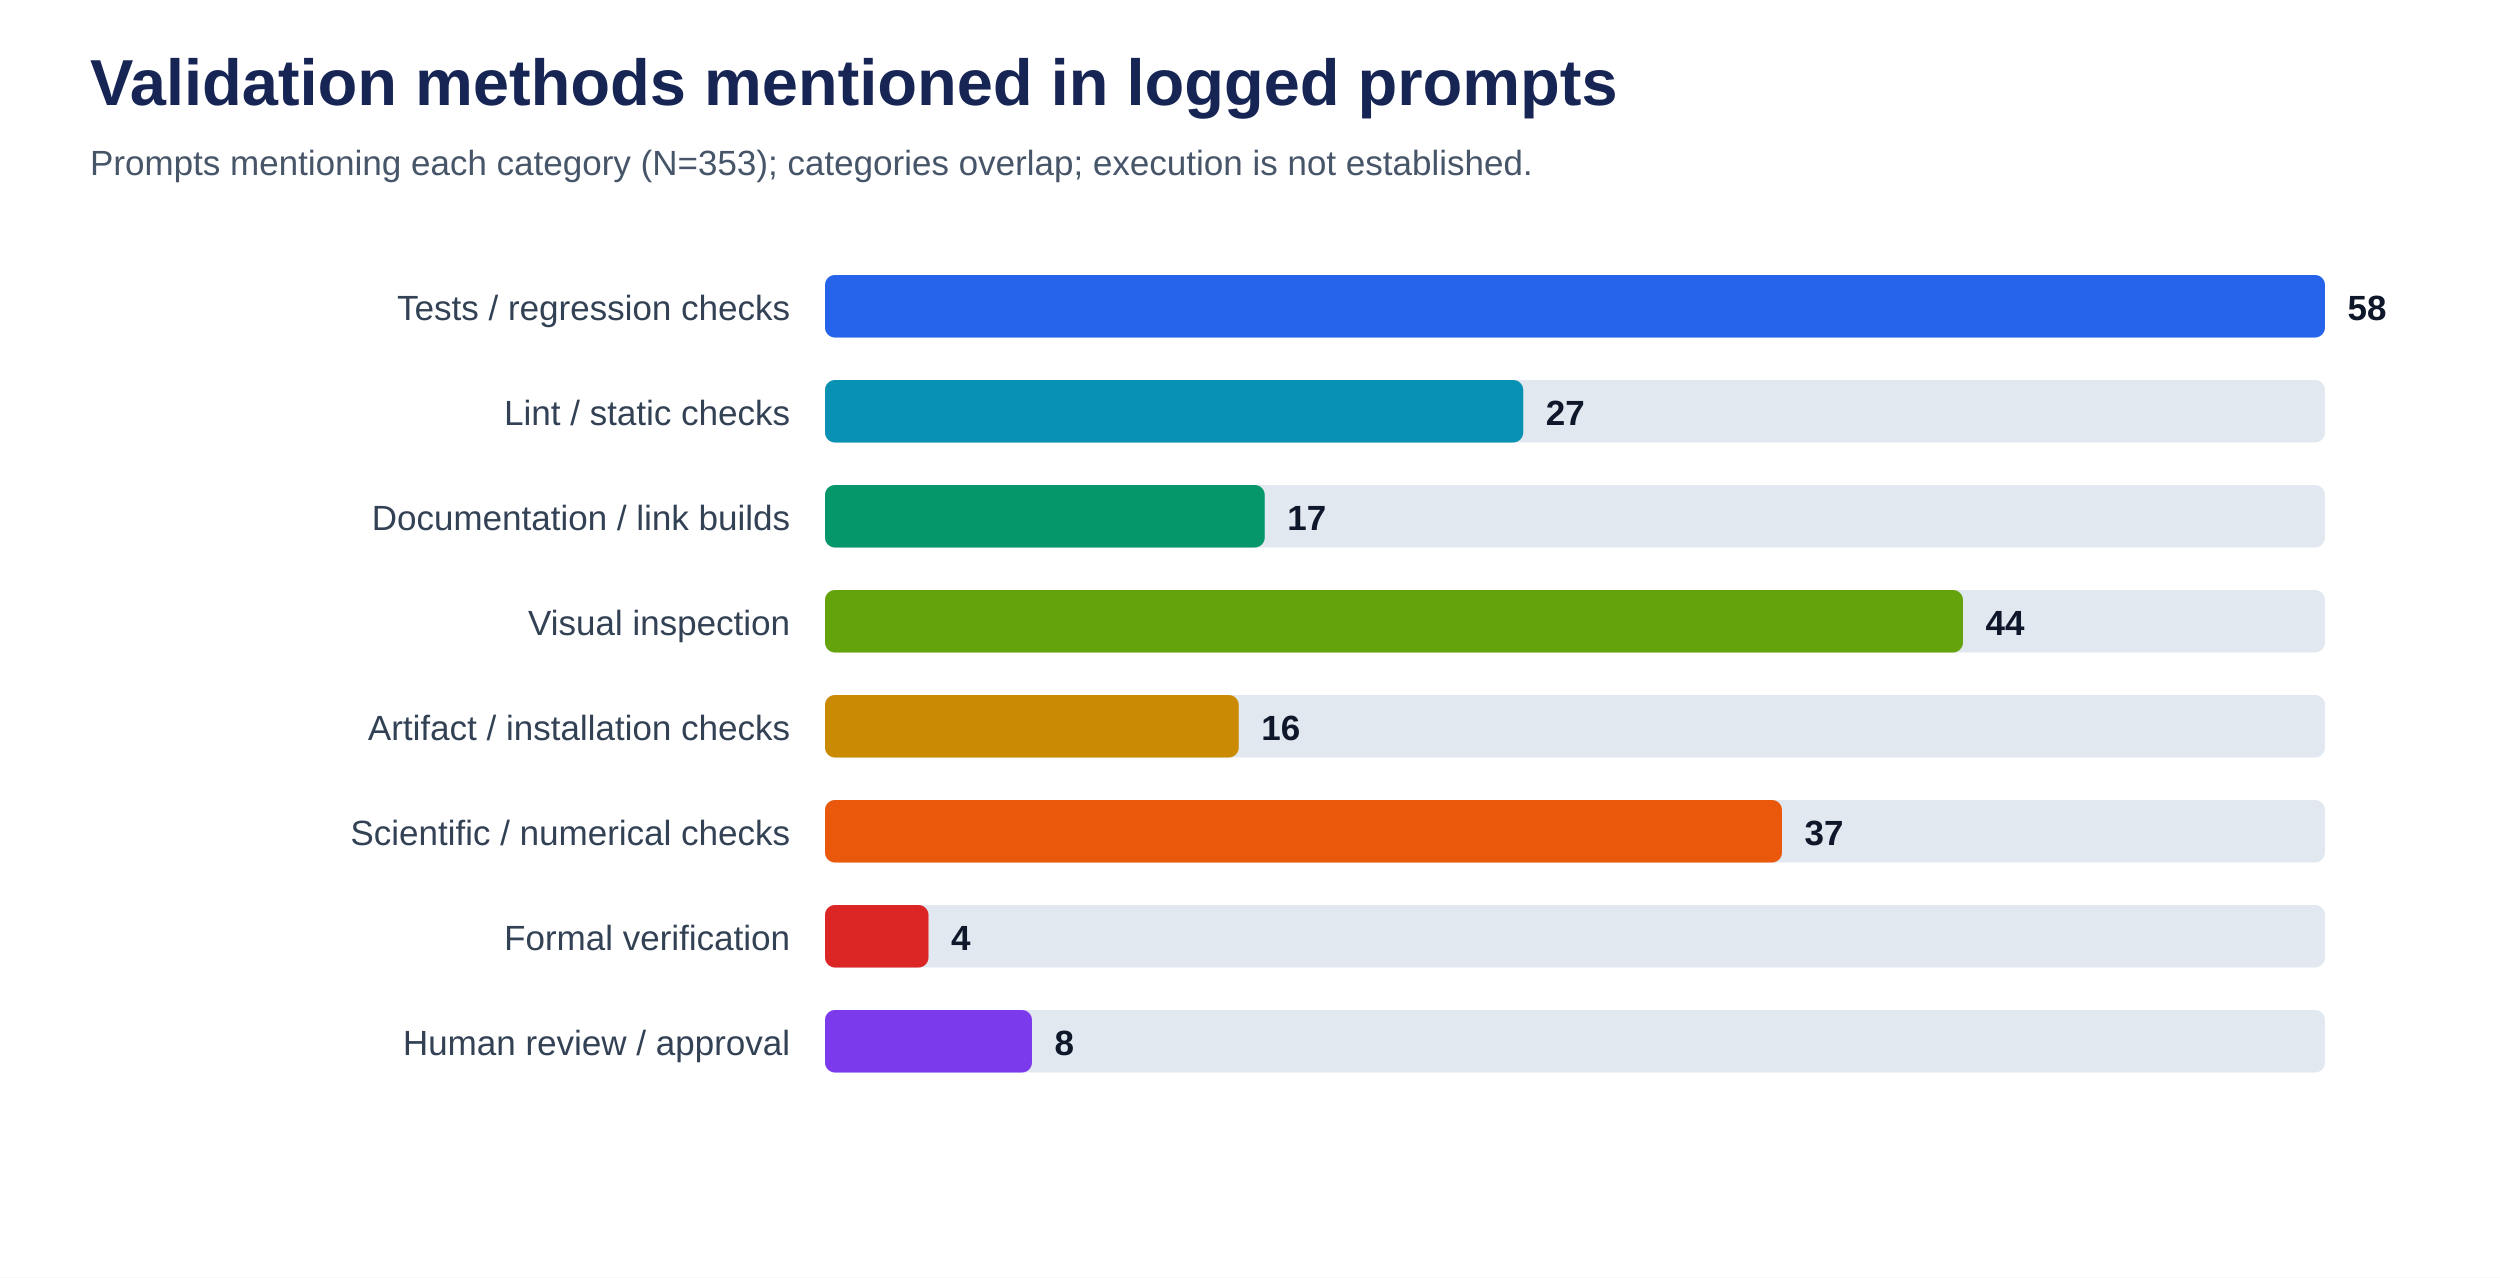
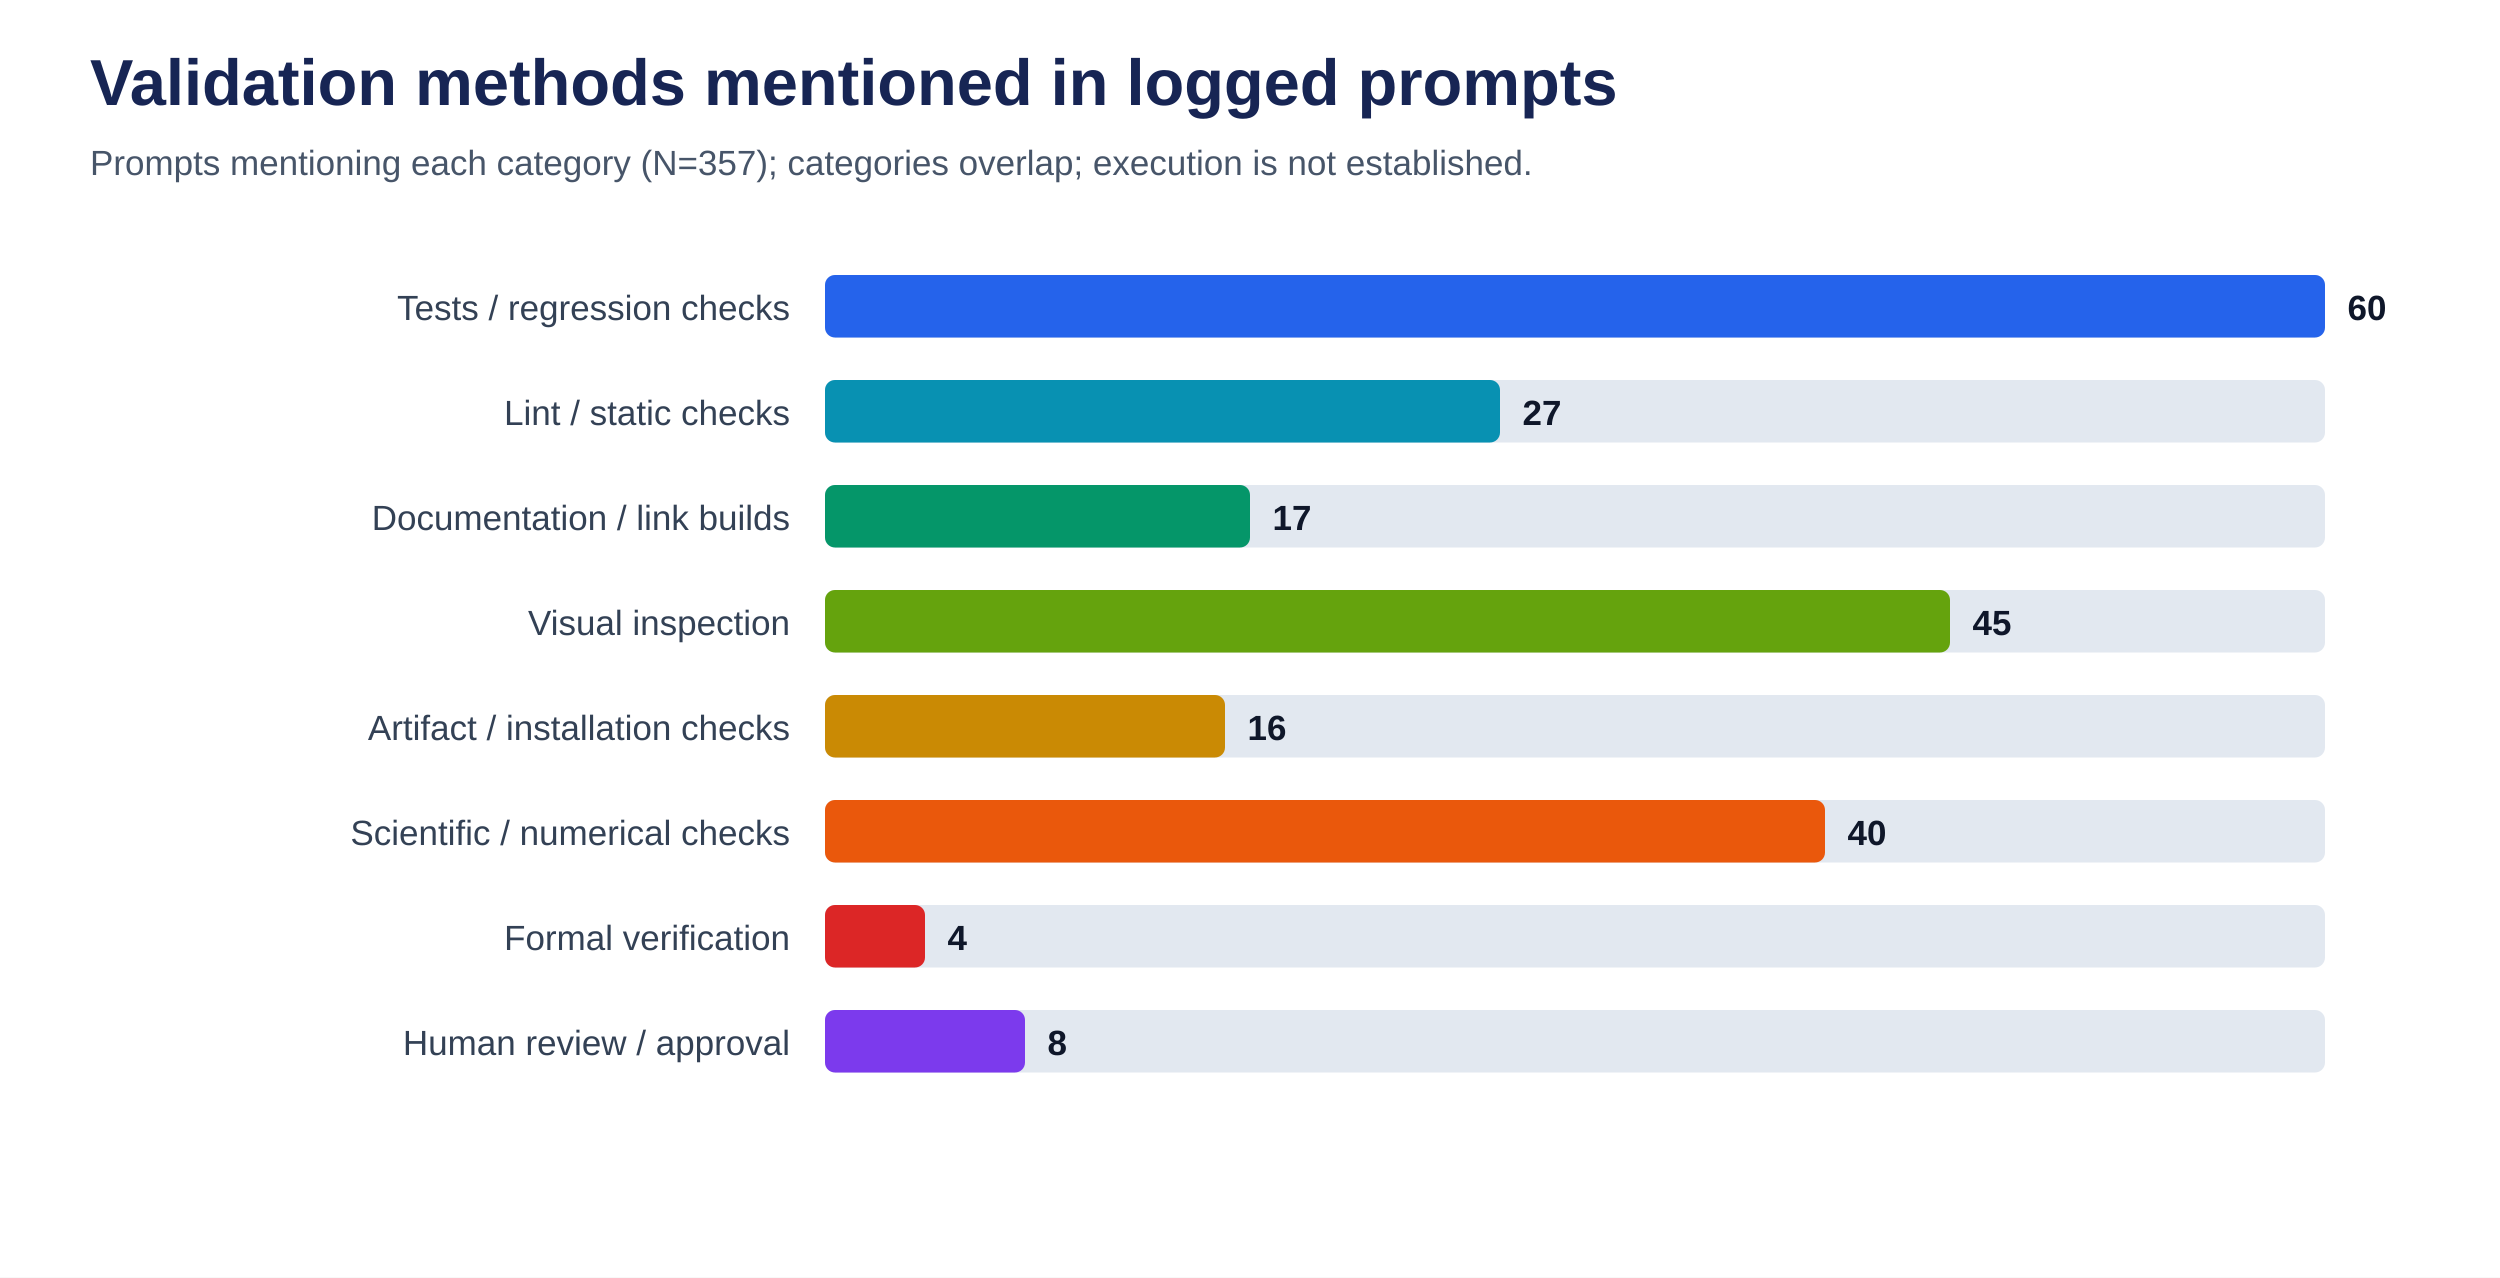
<svg xmlns="http://www.w3.org/2000/svg" viewBox="0 0 1000 511" role="img" aria-labelledby="title desc">
  <rect width="100%" height="100%" fill="#ffffff" />
  <text x="36" y="42" font-family="Arial, sans-serif" font-size="26" font-weight="700" fill="#172554">Validation methods mentioned in logged prompts</text>
-   <text x="36" y="70" font-family="Arial, sans-serif" font-size="14" fill="#475569">Prompts mentioning each category (N=353); categories overlap; execution is not established.</text>
+   <text x="36" y="70" font-family="Arial, sans-serif" font-size="14" fill="#475569">Prompts mentioning each category (N=357); categories overlap; execution is not established.</text>
  <text x="316" y="128" text-anchor="end" font-family="Arial, sans-serif" font-size="14" fill="#334155">Tests / regression checks</text>
  <rect x="330" y="110" width="600" height="25" rx="4" fill="#e2e8f0" />
  <rect x="330" y="110" width="600.0" height="25" rx="4" fill="#2563eb" />
-   <text x="939.0" y="128" font-family="Arial, sans-serif" font-size="14" font-weight="700" fill="#0f172a">58</text>
+   <text x="939.0" y="128" font-family="Arial, sans-serif" font-size="14" font-weight="700" fill="#0f172a">60</text>
  <text x="316" y="170" text-anchor="end" font-family="Arial, sans-serif" font-size="14" fill="#334155">Lint / static checks</text>
  <rect x="330" y="152" width="600" height="25" rx="4" fill="#e2e8f0" />
-   <rect x="330" y="152" width="279.3" height="25" rx="4" fill="#0891b2" />
-   <text x="618.3" y="170" font-family="Arial, sans-serif" font-size="14" font-weight="700" fill="#0f172a">27</text>
+   <rect x="330" y="152" width="270.0" height="25" rx="4" fill="#0891b2" />
+   <text x="609.0" y="170" font-family="Arial, sans-serif" font-size="14" font-weight="700" fill="#0f172a">27</text>
  <text x="316" y="212" text-anchor="end" font-family="Arial, sans-serif" font-size="14" fill="#334155">Documentation / link builds</text>
  <rect x="330" y="194" width="600" height="25" rx="4" fill="#e2e8f0" />
-   <rect x="330" y="194" width="175.9" height="25" rx="4" fill="#059669" />
-   <text x="514.9" y="212" font-family="Arial, sans-serif" font-size="14" font-weight="700" fill="#0f172a">17</text>
+   <rect x="330" y="194" width="170.0" height="25" rx="4" fill="#059669" />
+   <text x="509.0" y="212" font-family="Arial, sans-serif" font-size="14" font-weight="700" fill="#0f172a">17</text>
  <text x="316" y="254" text-anchor="end" font-family="Arial, sans-serif" font-size="14" fill="#334155">Visual inspection</text>
  <rect x="330" y="236" width="600" height="25" rx="4" fill="#e2e8f0" />
-   <rect x="330" y="236" width="455.2" height="25" rx="4" fill="#65a30d" />
-   <text x="794.2" y="254" font-family="Arial, sans-serif" font-size="14" font-weight="700" fill="#0f172a">44</text>
+   <rect x="330" y="236" width="450.0" height="25" rx="4" fill="#65a30d" />
+   <text x="789.0" y="254" font-family="Arial, sans-serif" font-size="14" font-weight="700" fill="#0f172a">45</text>
  <text x="316" y="296" text-anchor="end" font-family="Arial, sans-serif" font-size="14" fill="#334155">Artifact / installation checks</text>
  <rect x="330" y="278" width="600" height="25" rx="4" fill="#e2e8f0" />
-   <rect x="330" y="278" width="165.5" height="25" rx="4" fill="#ca8a04" />
-   <text x="504.5" y="296" font-family="Arial, sans-serif" font-size="14" font-weight="700" fill="#0f172a">16</text>
+   <rect x="330" y="278" width="160.0" height="25" rx="4" fill="#ca8a04" />
+   <text x="499.0" y="296" font-family="Arial, sans-serif" font-size="14" font-weight="700" fill="#0f172a">16</text>
  <text x="316" y="338" text-anchor="end" font-family="Arial, sans-serif" font-size="14" fill="#334155">Scientific / numerical checks</text>
  <rect x="330" y="320" width="600" height="25" rx="4" fill="#e2e8f0" />
-   <rect x="330" y="320" width="382.8" height="25" rx="4" fill="#ea580c" />
-   <text x="721.8" y="338" font-family="Arial, sans-serif" font-size="14" font-weight="700" fill="#0f172a">37</text>
+   <rect x="330" y="320" width="400.0" height="25" rx="4" fill="#ea580c" />
+   <text x="739.0" y="338" font-family="Arial, sans-serif" font-size="14" font-weight="700" fill="#0f172a">40</text>
  <text x="316" y="380" text-anchor="end" font-family="Arial, sans-serif" font-size="14" fill="#334155">Formal verification</text>
  <rect x="330" y="362" width="600" height="25" rx="4" fill="#e2e8f0" />
-   <rect x="330" y="362" width="41.4" height="25" rx="4" fill="#dc2626" />
-   <text x="380.4" y="380" font-family="Arial, sans-serif" font-size="14" font-weight="700" fill="#0f172a">4</text>
+   <rect x="330" y="362" width="40.0" height="25" rx="4" fill="#dc2626" />
+   <text x="379.0" y="380" font-family="Arial, sans-serif" font-size="14" font-weight="700" fill="#0f172a">4</text>
  <text x="316" y="422" text-anchor="end" font-family="Arial, sans-serif" font-size="14" fill="#334155">Human review / approval</text>
  <rect x="330" y="404" width="600" height="25" rx="4" fill="#e2e8f0" />
-   <rect x="330" y="404" width="82.8" height="25" rx="4" fill="#7c3aed" />
-   <text x="421.8" y="422" font-family="Arial, sans-serif" font-size="14" font-weight="700" fill="#0f172a">8</text>
+   <rect x="330" y="404" width="80.0" height="25" rx="4" fill="#7c3aed" />
+   <text x="419.0" y="422" font-family="Arial, sans-serif" font-size="14" font-weight="700" fill="#0f172a">8</text>
</svg>
